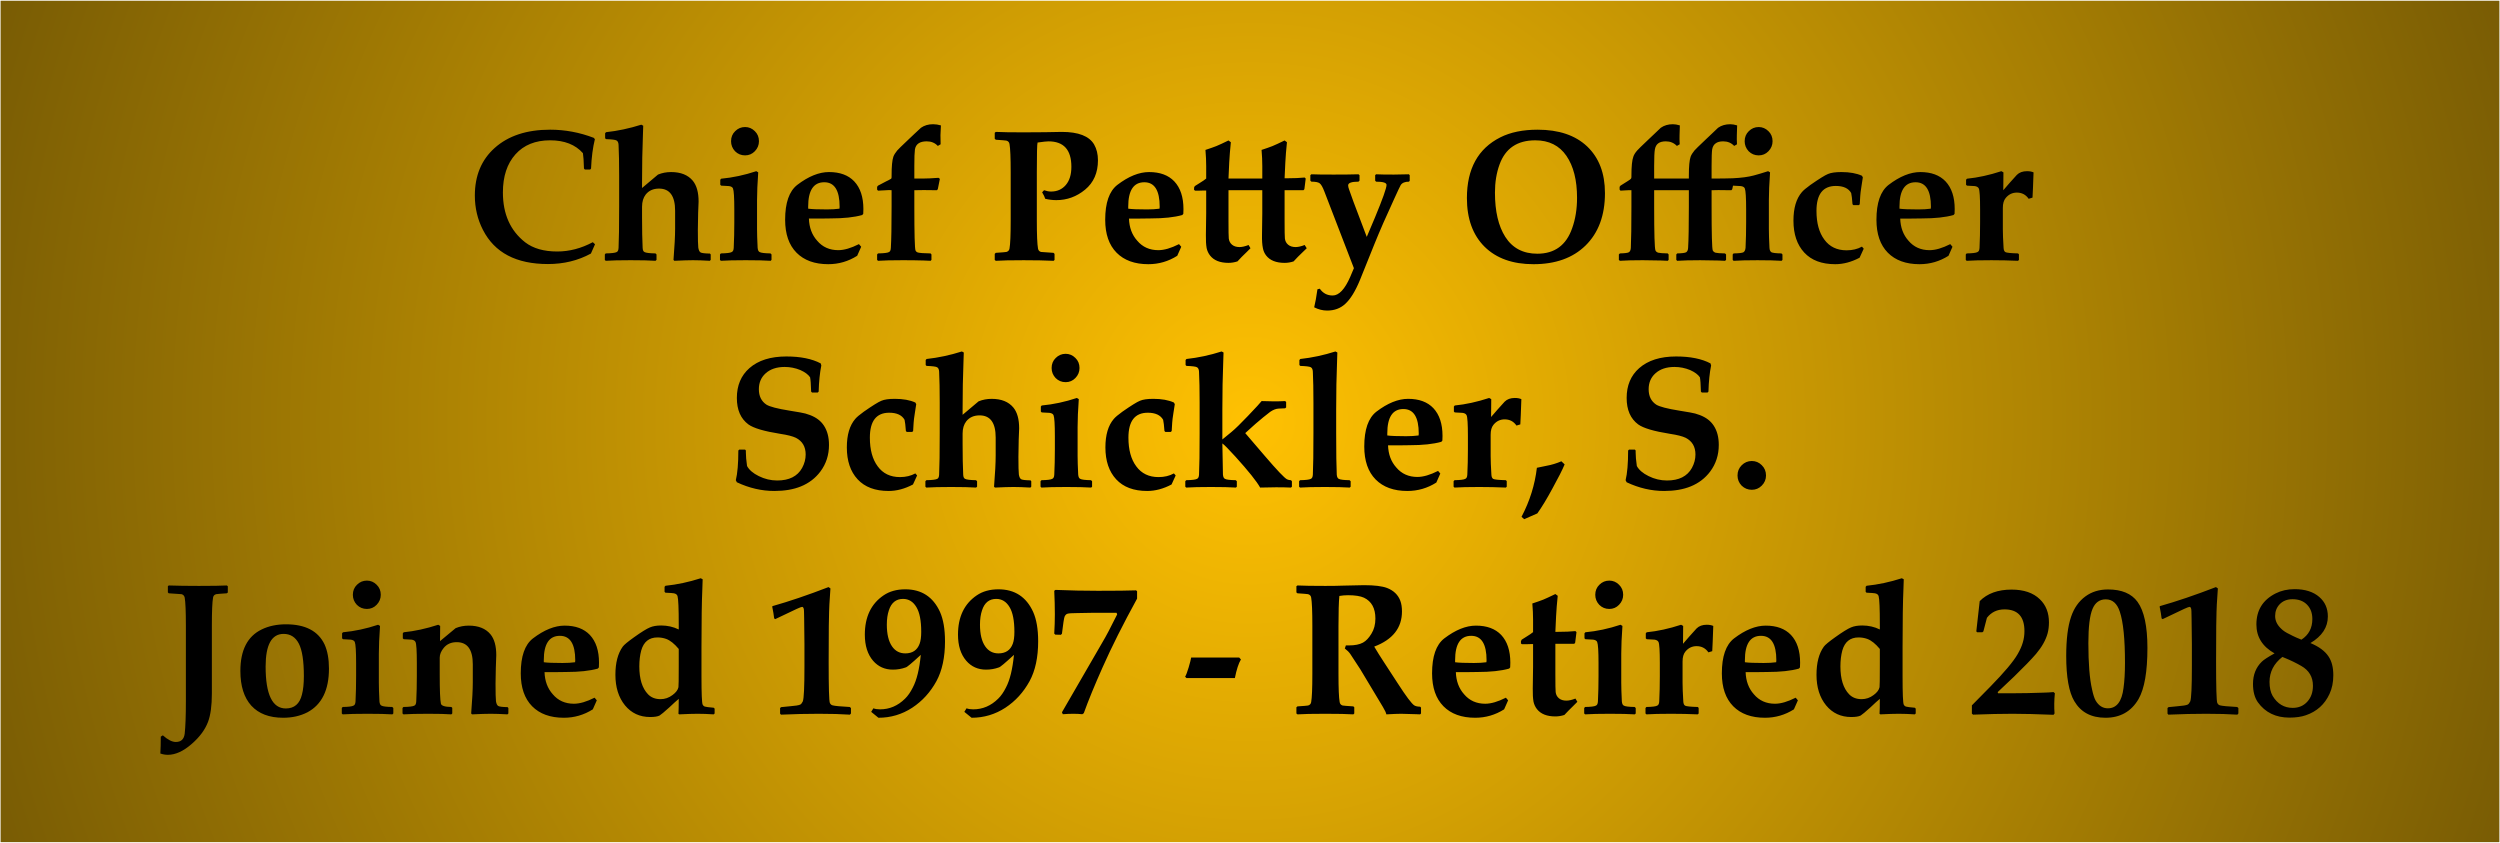
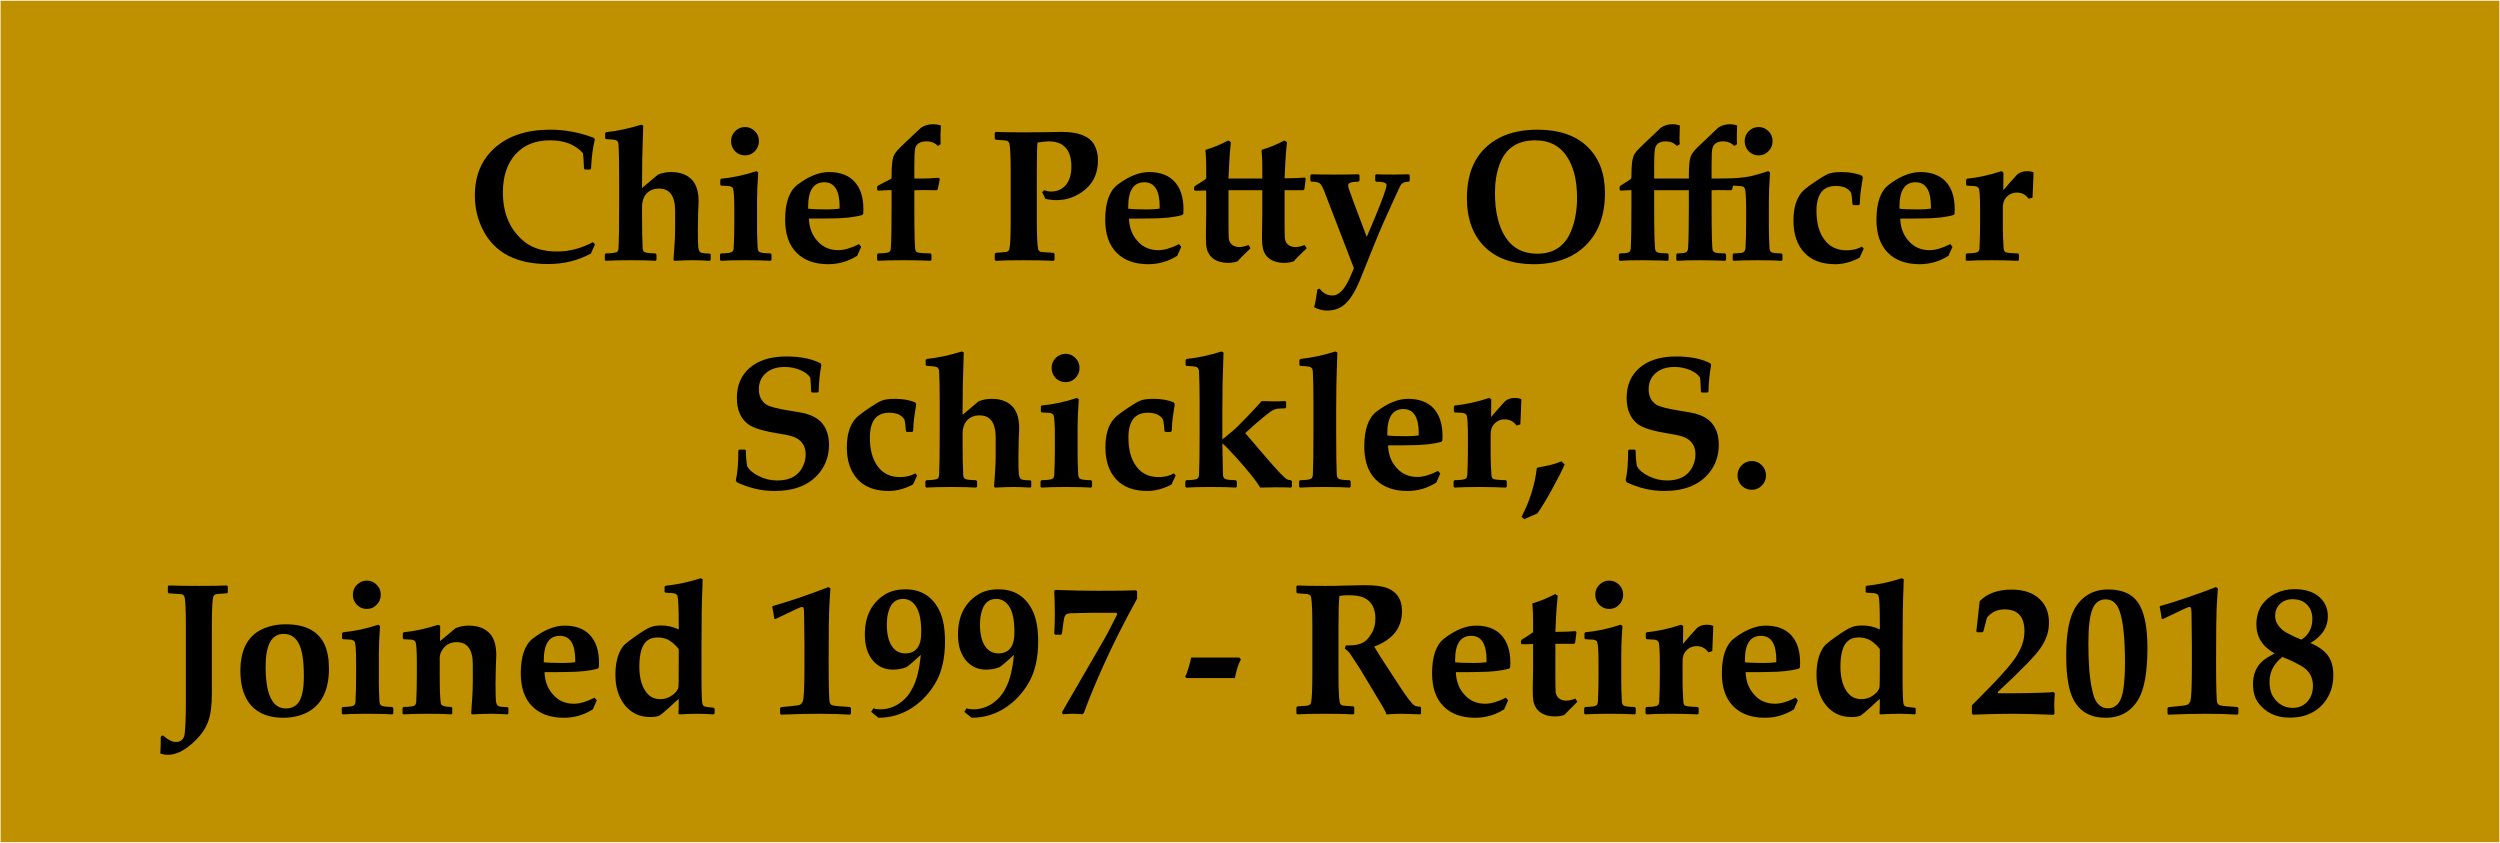
<svg xmlns="http://www.w3.org/2000/svg" xmlns:xlink="http://www.w3.org/1999/xlink" fill="none" stroke-linecap="square" stroke-miterlimit="10" viewBox="0 0 264.567 89.197">
  <defs>
    <path id="a" d="M0 0h264.567v89.197H0z" />
  </defs>
  <clipPath id="b">
    <use xlink:href="#a" />
  </clipPath>
  <g clip-path="url(#b)">
    <use xlink:href="#a" />
-     <defs>
-       <radialGradient id="c" cx="11.199" cy="3.776" r="11.812" fx="11.199" fy="3.776" gradientTransform="scale(11.81162)" gradientUnits="userSpaceOnUse" spreadMethod="pad">
-         <stop offset="0" stop-color="#ffc102" />
-         <stop offset="1" stop-color="#795c04" />
-       </radialGradient>
-     </defs>
-     <path fill="url(#c)" fill-rule="evenodd" d="M.063.079h264.44v89.04H.064z" />
+     <path fill="#bf9000" fill-rule="evenodd" d="M.063.079h264.44v89.04H.064z" />
    <path fill="#000" d="m62.97 25.849-.437.984q-2.031 1.11-4.547 1.11-5.031 0-6.875-3.61-.86-1.671-.86-3.64 0-3.156 2.094-5.031 2.157-1.938 5.875-1.938 2.36 0 4.61.86l.125.14q-.328 1.328-.406 3.11l-.094.109h-.563l-.093-.11q-.032-1.171-.11-1.625-1.203-1.359-3.469-1.359-2.343 0-3.671 1.484-1.329 1.485-1.329 4.032 0 3.437 2.36 5.28 1.265.97 3.39.97 1.922 0 3.766-.985zm12.24 1.656-.093.094q-1.063-.062-1.781-.062-.688 0-1.969.062l-.094-.094q.172-2.14.172-3.312v-1.89q0-2.345-1.703-2.345-.906 0-1.406.625-.39.5-.39 1.297v1.125q0 1.953.062 3.219.015.375.203.453.234.125 1.156.14l.11.11v.578l-.11.094q-.906-.062-2.625-.062-1.734 0-2.64.062l-.094-.094v-.578l.093-.11q.922-.015 1.157-.14.187-.078.203-.453.062-1.266.062-4.39v-3.22q0-2.03-.062-3.28-.016-.36-.219-.47-.188-.109-1.11-.14l-.093-.094v-.53l.094-.11q1.859-.202 3.734-.796l.203.11q0 .265-.031.952-.094 2.313-.094 5.094v.547l1.688-1.422q.64-.266 1.39-.266 1.531 0 2.297.922.61.75.61 2.203 0 .172-.047 1.188-.032 1-.032 1.828 0 1.453.047 1.86.063.39.235.5t1 .124l.078.094zm5.108-12.562q0 .61-.437 1.062-.422.438-1.032.438-.625 0-1.062-.438-.422-.453-.422-1.062 0-.64.438-1.063.437-.437 1.046-.437.594 0 1.032.437.437.422.437 1.063m1.328 12.562-.093.094q-.922-.062-2.641-.062t-2.625.062l-.094-.094v-.578l.094-.11q.922-.015 1.14-.14.204-.078.22-.453.062-1.266.062-2.687v-1.375q0-1.875-.14-2.22-.079-.202-.423-.25-.109-.015-.828-.046l-.094-.094v-.531l.094-.11q1.844-.171 3.719-.796l.203.125q-.125 1.75-.125 2.953v3.062q0 .703.063 1.969.03.375.218.453.22.125 1.141.14l.11.11zm9.723-5.375q0 .172-.016.5l-.109.125q-1.266.36-3.36.36-.374 0-1.14.015h-1.14q.046 1.422.874 2.344.844 1 2.235 1 .922 0 2.187-.64l.235.28-.422.954q-1.406.89-3.063.89-2.156 0-3.359-1.218-1.203-1.22-1.203-3.485 0-2.687 1.281-3.687 1.781-1.36 3.36-1.36 1.734 0 2.671.985.97 1.031.97 2.937m-2.516-.25q0-2.593-1.625-2.593-1.703 0-1.703 2.578v.218q.563.079 1.985.079.75 0 1.328-.079.015-.14.015-.203m10.719-8.61-.047 1.032.016.969-.297.172q-.453-.485-1.172-.485-1.11 0-1.25.86-.062.437-.062 1.734v1.344h.875q.656 0 1.687-.078l.14.11-.218 1.093-.094.11-1.39-.016q-.719 0-1 .015v1.703q0 4.375.125 4.672.078.172.265.219.282.078 1.328.094l.094.11v.577l-.094.094-.718-.031q-1.016-.031-2.203-.031-1.735 0-2.641.062l-.094-.094v-.578l.094-.11q.937-.015 1.156-.14.188-.078.203-.453.078-1.266.078-4.39V20.13q-.218-.015-.265-.015-.11 0-.563.03-.218 0-.609.032l-.094-.11v-.296l.094-.125.86-.453q.25-.11.53-.281.047-.047.047-.172v-.141q0-1.484.188-2.016.11-.296.406-.656.078-.11 1.25-1.219l.594-.562q.266-.266.672-.625.531-.375 1.281-.375.406 0 .828.125m16.62 3.688q0 1.985-1.36 3.11-1.344 1.11-3.047 1.11-.578 0-1.172-.141-.078-.266-.328-.688l.203-.219q.406.14.735.14.968 0 1.562-.687t.594-1.937q0-2.688-2.422-2.688-.281 0-1.156.125-.078.22-.078 3.141v5.094q0 2.297.125 2.984.046.281.312.36.094.015 1.328.093l.11.11v.64l-.094.094q-1.328-.062-3.172-.062-2.063 0-2.953.062l-.11-.094v-.64l.11-.11q.969-.062 1.125-.093.281-.079.328-.36.125-.687.125-2.984v-5.094q0-2.297-.125-2.984-.047-.282-.328-.36-.156-.031-1.125-.093l-.11-.11v-.625l.11-.094q.953.047 2.906.047.797 0 2.313-.015 1.53-.032 1.765-.032 2.64 0 3.422 1.329.406.703.406 1.671m9.05 5.172q0 .172-.016.5l-.11.125q-1.265.36-3.36.36-.374 0-1.14.015h-1.14q.046 1.422.875 2.344.843 1 2.234 1 .922 0 2.187-.64l.235.28-.422.954q-1.406.89-3.063.89-2.156 0-3.359-1.218-1.203-1.22-1.203-3.485 0-2.687 1.281-3.687 1.781-1.36 3.36-1.36 1.734 0 2.671.985.97 1.031.97 2.937m-2.516-.25q0-2.593-1.625-2.593-1.704 0-1.704 2.578v.218q.563.079 1.985.079.75 0 1.328-.079.016-.14.016-.203m15.562 4.39q-.078.079-.422.407-.562.531-.969.985-.468.156-.953.156-1.343 0-1.953-.781-.265-.344-.344-.782-.109-.531-.093-1.39l.03-2.297V20.13h-3.577v3.25q0 1.578.031 1.86.047.406.344.656t.797.25q.39 0 .953-.219l.203.344q-.063.078-.406.406-.563.531-.97.985-.483.156-.952.156-1.344 0-1.953-.781-.266-.344-.36-.782-.093-.531-.078-1.39l.031-2.297v-2.406h-.265l-.516.015h-.39l-.11-.078v-.25l.078-.156q.172-.11.547-.344.438-.266.656-.453v-1.313q0-.812-.078-1.718.719-.235 1.157-.407.453-.187 1.28-.593l.25.187q-.124 1.235-.171 2.14l-.078 1.704h3.578v-1.313q0-.812-.078-1.718.719-.235 1.156-.407.453-.187 1.281-.593l.25.187q-.125 1.203-.172 2.14l-.078 1.673h.313q1.047 0 1.812-.078l.11.109-.141 1.125-.094.11h-2v3.25q0 1.577.032 1.859.046.406.343.656t.797.25q.39 0 .953-.219zm10.898-7.14-.078.094q-.64 0-.875.36-.125.218-.672 1.421-1.266 2.735-2.094 4.782l-1.547 3.843q-.734 1.782-1.562 2.532-.766.703-1.907.703-.703 0-1.375-.344.172-.688.344-1.906l.25-.063q.5.719 1.36.719 1 0 1.859-1.969l.39-.922-3.124-8.11q-.266-.702-.5-.874-.22-.172-.875-.172l-.11-.11v-.577l.11-.094q.625.031 2.359.031 1.625 0 2.625-.031l.11.094v.578l-.11.109q-1.094 0-1.094.39 0 .173.094.423l.469 1.312 1.406 3.719.86-2.031q1.234-2.97 1.234-3.47 0-.343-1.11-.343l-.093-.11v-.577l.093-.094q.563.031 1.89.031.75 0 1.58-.031l.093.094zm20.662 1.297q0 3.547-2.063 5.563-2.015 1.968-5.5 1.968-3.297 0-5.172-1.843-1.875-1.86-1.875-5.157 0-4.64 3.532-6.421 1.609-.813 3.953-.813 3.36 0 5.234 1.766 1.89 1.797 1.89 4.937m-2.953.5q0-2.797-1.125-4.437t-3.297-1.641q-2.86 0-3.782 2.563-.484 1.328-.484 2.968 0 2.969 1.094 4.688 1.14 1.781 3.39 1.781 2.75 0 3.688-2.703.516-1.438.516-3.219m20.691-5.984q0 .61-.437 1.062-.422.438-1.032.438-.625 0-1.062-.438-.422-.453-.422-1.062 0-.64.437-1.063.438-.437 1.047-.437.594 0 1.032.437.437.422.437 1.063m1.047 12.562-.094.094q-.922-.062-2.547-.062t-2.53.062l-.095-.094v-.578l.094-.11q.86-.015 1.047-.124.187-.125.219-.469.062-1.266.062-2.687v-1.375q0-1.875-.14-2.22-.079-.202-.422-.25-.125-.015-.828-.046l-.079.375-.093.11-1.375-.016q-.438 0-.719.015v1.703q0 4.375.125 4.672.078.157.281.235.219.062 1.016.078l.11.11v.577l-.11.094-.703-.031q-1.016-.031-1.922-.031-1.531 0-2.438.062l-.093-.094v-.578l.093-.11q.766-.015.953-.124.188-.125.204-.469.078-1.266.078-4.39V20.13h-3.672v1.703q0 4.375.14 4.672.063.157.282.235.218.062 1.015.078l.094.11v.577l-.094.094-.703-.031q-1.031-.031-1.937-.031-1.532 0-2.422.062l-.11-.094v-.578l.11-.11q.765-.015.953-.124.187-.125.203-.469.063-1.266.063-4.39V20.13q-.204-.015-.641.016-.172 0-.516.031l-.093-.11v-.296l.093-.125.72-.453q.327-.203.374-.266.063-.062.063-.187v-.141q0-1.484.203-2.016.093-.296.406-.656.078-.11 1.25-1.219l.594-.562q.265-.266.656-.625.531-.375 1.281-.375.328 0 .735.125-.016.328-.032 1.031-.015.406.016.969l-.297.172q-.469-.485-1.172-.485-.531 0-.812.22-.266.202-.344.624t-.078 1.75v1.344h3.672v-.297q0-1.484.187-2.016.11-.296.406-.656.079-.11 1.25-1.219l.594-.562q.266-.266.656-.625.532-.375 1.297-.375.313 0 .72.125-.017.328-.032 1.031-.016.406.015.969l-.296.172q-.454-.485-1.172-.485-.516 0-.797.22-.281.202-.36.624-.062.422-.062 1.75v1.344q1.422 0 2.25-.031 1.344-.063 2.219-.297.593-.156 1.515-.453l.203.125q-.125 1.75-.125 2.953v3.062q0 .703.063 1.969.016.344.203.469.203.11 1.063.125l.109.11zm8.6-1.187-.437.953q-1.297.687-2.579.687-2.14 0-3.28-1.234-1.141-1.234-1.141-3.375 0-1.984.89-3.016.235-.28.906-.765 1.391-.969 1.86-1.156.469-.204 1.422-.204 1.312 0 2.172.391l.093.172q-.015.125-.14.906l-.094.64q-.031.173-.094 1.298l-.094.093h-.578l-.093-.093q-.063-.86-.141-1.188-.422-.75-1.625-.75-2.047 0-2.047 2.64 0 1.923.828 3.032.828 1.14 2.36 1.14.921 0 1.625-.39zm9.627-4.188q0 .172-.015.5l-.11.125q-1.265.36-3.36.36-.374 0-1.14.015h-1.14q.046 1.422.875 2.344.843 1 2.234 1 .922 0 2.187-.64l.235.28-.422.954q-1.406.89-3.063.89-2.156 0-3.359-1.218-1.203-1.22-1.203-3.485 0-2.687 1.281-3.687 1.781-1.36 3.36-1.36 1.734 0 2.671.985.97 1.031.97 2.937m-2.515-.25q0-2.593-1.625-2.593-1.704 0-1.704 2.578v.218q.563.079 1.985.079.75 0 1.328-.079.016-.14.016-.203m10.859-3.64-.063 1.703q-.015.437-.046.969l-.407.125q-.453-.657-1.25-.657-.718 0-1.187.578-.297.36-.297 1.047v2.25q0 .703.078 1.969.016.344.188.453.187.11 1.343.14l.094.095v.593l-.094.094q-1.406-.062-2.812-.062-1.719 0-2.625.062l-.094-.094v-.578l.094-.11q.922-.015 1.14-.14.204-.078.22-.453.062-1.266.062-2.687v-1.375q0-1.938-.14-2.22-.095-.202-.423-.25-.11-.015-.828-.046l-.094-.094v-.531l.094-.11q1.734-.171 3.64-.796l.22.125-.016 1.89q.594-.703 1.437-1.625.391-.39 1.078-.39.407 0 .688.125M87.73 47.083q0 1.594-.907 2.813-.797 1.062-2.062 1.578-1.188.484-2.813.484-2.015 0-3.969-.921l-.109-.22q.266-1.093.266-3.14l.093-.094h.625l.079.094v.219q0 .547.125 1.422.343.625 1.234 1.062.937.469 1.953.469 1.906 0 2.64-1.328.376-.688.376-1.422 0-1.234-1.032-1.766-.515-.25-1.656-.421-2.562-.407-3.375-1-1.219-.907-1.219-2.797 0-1.985 1.329-3.157 1.406-1.234 3.906-1.234 2.25 0 3.64.734l.063.22q-.234 1.155-.281 2.765l-.094.094h-.61l-.093-.094q-.031-1.156-.11-1.516-.296-.437-1.03-.765-.798-.329-1.657-.329-1.281 0-2.031.688-.703.64-.703 1.672 0 1.094.796 1.625.516.328 2.454.64.203.032 1.125.188.578.094 1.046.281.985.375 1.47 1.125.53.813.53 2.031m9.326 3.235-.438.953q-1.297.687-2.578.687-2.14 0-3.281-1.234-1.14-1.234-1.14-3.375 0-1.984.89-3.016.234-.28.906-.765 1.39-.969 1.86-1.156.468-.204 1.421-.204 1.313 0 2.172.391l.094.172q-.016.125-.14.906l-.094.64q-.032.173-.094 1.298l-.094.093h-.578l-.094-.093q-.062-.86-.14-1.188-.422-.75-1.625-.75-2.047 0-2.047 2.64 0 1.923.828 3.032.828 1.14 2.36 1.14.921 0 1.624-.39zm12.08 1.187-.094.094q-1.062-.062-1.781-.062-.688 0-1.969.062l-.094-.094q.172-2.14.172-3.312v-1.89q0-2.345-1.703-2.345-.906 0-1.406.625-.39.5-.39 1.297v1.125q0 1.953.062 3.219.015.375.203.453.234.125 1.156.14l.11.11v.578l-.11.094q-.906-.062-2.625-.062-1.734 0-2.64.062l-.094-.094v-.578l.094-.11q.921-.015 1.156-.14.187-.078.203-.453.062-1.266.062-4.39v-3.22q0-2.03-.062-3.28-.016-.36-.219-.47-.187-.109-1.11-.14l-.093-.094v-.53l.094-.11q1.86-.202 3.734-.796l.203.11q0 .265-.031.952-.094 2.313-.094 5.094v.547l1.688-1.422q.64-.266 1.39-.266 1.532 0 2.297.922.61.75.61 2.203 0 .172-.047 1.188-.031 1-.031 1.828 0 1.453.046 1.86.063.39.235.5t1 .124l.078.094zm5.107-12.562q0 .61-.437 1.062-.422.438-1.031.438-.625 0-1.063-.438-.422-.453-.422-1.062 0-.64.438-1.063.437-.437 1.047-.437.593 0 1.03.437.438.422.438 1.063m1.329 12.562-.094.094q-.922-.062-2.64-.062-1.72 0-2.626.062l-.094-.094v-.578l.094-.11q.922-.015 1.14-.14.204-.078.22-.453.062-1.266.062-2.687v-1.375q0-1.875-.14-2.22-.079-.202-.422-.25-.11-.015-.829-.046l-.093-.094v-.531l.093-.11q1.844-.171 3.72-.796l.202.125q-.125 1.75-.125 2.953v3.062q0 .703.063 1.969.031.375.219.453.218.125 1.14.14l.11.11zm8.847-1.188-.437.954q-1.297.687-2.578.687-2.141 0-3.282-1.234-1.14-1.234-1.14-3.375 0-1.984.89-3.016.235-.28.907-.765 1.39-.969 1.859-1.156.469-.204 1.422-.204 1.312 0 2.172.391l.094.172q-.016.125-.141.906l-.094.64q-.031.173-.094 1.298l-.093.093h-.578l-.094-.093q-.063-.86-.14-1.188-.423-.75-1.626-.75-2.047 0-2.047 2.64 0 1.923.828 3.032.829 1.14 2.36 1.14.922 0 1.625-.39zm12.3 1.188-.095.094q-.656-.031-1.578-.031-.859 0-1.687.031-.547-.984-2.61-3.266-1.093-1.203-1.39-1.406l.062 3.297q.032.375.22.453.218.125 1.14.14l.11.11v.578l-.095.094q-.922-.062-2.64-.062-1.719 0-2.625.062l-.094-.094v-.578l.094-.11q.922-.015 1.14-.14.203-.078.22-.453.062-1.266.062-4.39v-3.22q0-2.03-.063-3.28-.016-.36-.219-.47-.187-.109-1.109-.14l-.094-.094v-.53l.094-.11q1.86-.202 3.719-.796l.203.11q0 .265-.031.952-.094 2.313-.094 5.094v3.156l.953-.781q.625-.516 1.75-1.703l1-1.063q.281-.296.453-.515.813.031 1.328.031.64 0 1.156-.031l.11.094v.578l-.11.093-.703.032q-.422.03-.875.343-.172.125-.734.579l-.797.671-.297.266-.812.734 2.062 2.407q1.953 2.28 2.36 2.484.203.094.421.094l.094.11zm6.216 0-.094.094q-.922-.062-2.64-.062-1.719 0-2.625.062l-.094-.094v-.578l.094-.11q.922-.015 1.14-.14.203-.078.22-.453.062-1.266.062-4.39v-3.22q0-2.03-.063-3.28-.016-.36-.219-.47-.187-.109-1.109-.14l-.094-.094v-.53l.094-.11q1.86-.202 3.719-.796l.203.11q0 .265-.031.952-.094 2.313-.094 5.094v2.484q0 3.125.062 4.391.032.375.22.453.218.125 1.14.14l.11.11zm9.723-5.375q0 .172-.016.5l-.11.125q-1.265.36-3.359.36-.375 0-1.14.015h-1.14q.046 1.422.874 2.344.844 1 2.235 1 .921 0 2.187-.64l.234.28-.421.954q-1.407.89-3.063.89-2.156 0-3.36-1.218-1.202-1.22-1.202-3.485 0-2.687 1.28-3.687 1.782-1.36 3.36-1.36 1.735 0 2.672.985.969 1.031.969 2.937m-2.516-.25q0-2.593-1.625-2.593-1.703 0-1.703 2.578v.218q.563.079 1.984.079.75 0 1.329-.079.015-.14.015-.203m10.86-3.64-.063 1.703q-.016.437-.047.969l-.406.125q-.453-.657-1.25-.657-.719 0-1.188.578-.296.36-.296 1.047v2.25q0 .703.078 1.969.015.344.187.453.188.11 1.344.14l.094.095v.593l-.094.094q-1.406-.062-2.813-.062-1.718 0-2.625.062l-.093-.094v-.578l.093-.11q.922-.015 1.141-.14.203-.078.219-.453.062-1.266.062-2.687v-1.375q0-1.938-.14-2.22-.094-.202-.422-.25-.11-.015-.828-.046l-.094-.094v-.531l.094-.11q1.734-.171 3.64-.796l.22.125-.017 1.89q.594-.703 1.438-1.625.39-.39 1.078-.39.406 0 .688.125m.017 12.453q1.313-2.5 1.625-5.188l1.047-.218q.781-.141 1.547-.47l.344.329q-.375.89-1.282 2.531-.89 1.656-1.609 2.656l-1.39.61zm20.875-7.61q0 1.594-.906 2.813-.797 1.062-2.063 1.578-1.187.484-2.812.484-2.016 0-3.969-.921l-.11-.22q.266-1.093.266-3.14l.094-.094h.625l.078.094v.219q0 .547.125 1.422.344.625 1.235 1.062.937.469 1.953.469 1.906 0 2.64-1.328.375-.688.375-1.422 0-1.234-1.03-1.766-.517-.25-1.657-.421-2.563-.407-3.375-1-1.219-.907-1.219-2.797 0-1.985 1.328-3.157 1.406-1.234 3.906-1.234 2.25 0 3.641.734l.063.22q-.235 1.155-.282 2.765l-.093.094h-.61l-.094-.094q-.03-1.156-.109-1.516-.297-.437-1.031-.765-.797-.329-1.656-.329-1.282 0-2.032.688-.703.64-.703 1.672 0 1.094.797 1.625.516.328 2.453.64.203.032 1.125.188.578.094 1.047.281.984.375 1.469 1.125.531.813.531 2.031m3.498 1.704q.61 0 1.047.437.453.438.453 1.094 0 .625-.453 1.078-.437.437-1.047.437-.625 0-1.078-.437-.437-.453-.437-1.078 0-.64.437-1.078.453-.453 1.078-.453M24.108 62.708l-.109.079q-.969.062-1.125.093-.281.078-.328.36-.125.703-.125 2.984v7.172q0 1.922-.406 3-.47 1.234-1.704 2.312-1.328 1.172-2.546 1.172-.407 0-.797-.14.047-.735.047-1.782l.218-.14q.782.703 1.375.703.828 0 .938-.875.125-1.14.125-3.406v-8.016q0-2.281-.125-2.984-.063-.282-.328-.36-.078-.015-1.36-.093l-.093-.094v-.656l.093-.079q1.328.047 3.188.047 2.094 0 2.953-.047l.11.079zm10.705 8.047q0 3.407-2.28 4.625-1.126.578-2.563.578-2.204 0-3.375-1.28-1.157-1.282-1.157-3.673 0-3.297 2.25-4.39 1.11-.547 2.578-.547 3.063 0 4.079 2.125.468 1.031.468 2.562m-2.656.797q0-2.406-.531-3.437-.531-1.032-1.61-1.032-1.906 0-1.906 3.454 0 4.437 2.14 4.437 1.345 0 1.704-1.469.203-.765.203-1.953m8.139-8.609q0 .61-.438 1.062-.422.438-1.031.438-.625 0-1.063-.438-.422-.453-.422-1.062 0-.64.438-1.063.437-.437 1.047-.437.594 0 1.031.437.438.422.438 1.063m1.328 12.562-.094.094q-.922-.062-2.64-.062-1.72 0-2.626.062l-.093-.094v-.578l.093-.11q.922-.015 1.141-.14.203-.078.219-.453.062-1.266.062-2.687v-1.375q0-1.875-.14-2.22-.079-.202-.422-.25-.11-.015-.828-.046l-.094-.094v-.531l.094-.11q1.843-.171 3.718-.796l.203.125q-.125 1.75-.125 2.953v3.062q0 .703.063 1.969.031.375.219.453.218.125 1.14.14l.11.11zm12.175 0-.093.094q-1.063-.062-1.781-.062-.688 0-1.97.062l-.093-.094q.172-2.14.172-3.312v-1.89q0-2.345-1.703-2.345-.875 0-1.375.61-.422.515-.422 1.031v1.797q0 2.5.125 3.062.062.344 1.11.36l.093.094v.593l-.094.094q-.812-.062-2.437-.062-1.735 0-2.64.062l-.095-.094v-.578l.094-.11q.922-.015 1.156-.14.188-.078.204-.453.062-1.266.062-2.687v-1.375q0-1.938-.14-2.22-.094-.202-.407-.25-.125-.015-.844-.046l-.093-.094v-.531l.093-.11q1.735-.171 3.657-.796l.203.125-.016 1.609 1.656-1.375q.641-.266 1.391-.266 1.531 0 2.297.922.61.75.61 2.203 0 .172-.048 1.344-.03 1.172-.03 1.672 0 1.453.046 1.86.063.39.234.5t1 .124l.079.094zm9.592-5.375q0 .172-.015.5l-.11.125q-1.265.36-3.359.36-.375 0-1.14.015h-1.141q.047 1.422.875 2.344.844 1 2.234 1 .922 0 2.188-.64l.234.28-.422.954q-1.406.89-3.062.89-2.157 0-3.36-1.218-1.203-1.22-1.203-3.485 0-2.687 1.281-3.687 1.782-1.36 3.36-1.36 1.734 0 2.672.985.968 1.031.968 2.937m-2.515-.25q0-2.593-1.625-2.593-1.703 0-1.703 2.578v.218q.562.079 1.984.079.75 0 1.328-.079.016-.14.016-.203m14.75 5.625-.094.094q-.937-.062-1.703-.062-.719 0-1.953.062l-.078-.062q.031-.47.031-1.579-.344.282-.984.891-.813.734-1.047.875-.313.156-1 .156-1.64 0-2.657-1.234-1.015-1.25-1.015-3.234 0-1.907.781-2.985.203-.281 1.188-.984 1.156-.828 1.687-1.047.469-.203 1.188-.203 1 0 1.859.422v-.532q0-2.53-.125-2.984-.063-.25-.39-.312-.157-.032-.891-.063l-.094-.094v-.53l.094-.11q1.843-.187 3.734-.796l.203.11q0 .046-.031.952-.094 2.078-.094 6.219v3.11q0 2.718.125 2.984.078.156.219.203.203.062.953.125l.094.094zm-3.797-5.031v-1.797q-.688-.828-1.328-1.062-.438-.157-.922-.157-1.328 0-1.719 1.375-.203.75-.203 1.688 0 2 .922 2.953.5.516 1.328.516.688 0 1.266-.438.531-.39.625-.828.031-.14.031-2.25m18.225 5.031-.11.125q-1.36-.093-3.297-.093-1.89 0-4 .093l-.093-.11v-.593l.109-.094q.484-.062.953-.093.828-.063 1.063-.172.156-.078.28-.344.173-.453.173-3.672v-2.39q0-1.079-.031-2.735l-.016-.719q0-.484-.203-.484-.094 0-.578.219-1.313.61-2.266 1.078l-.11-.078q-.062-.547-.202-1.219l.015-.078q2.656-.75 5.938-2.016l.203.14q-.047.579-.11 1.688-.03.422-.062 2.282l-.016 3.78q0 4.063.125 4.36.094.219.297.266.344.094 1.813.172l.125.11zm9.953-7.64q0 2.547-.906 4.218-.97 1.766-2.563 2.813-1.625 1.062-3.578 1.062l-.766-.625.235-.375q.28.11.703.11 1.5 0 2.64-1.125.454-.438.829-1.188.625-1.187.843-3.453-1.422 1.313-1.593 1.328-.641.235-1.36.235-1.281 0-2.094-.938-.875-1.015-.875-2.765 0-2.813 1.985-4.157.937-.64 2.297-.64 2.578 0 3.672 2.39.53 1.188.53 3.11m-2.516-1q0-1.782-.515-2.625-.516-.86-1.407-.86-1.11 0-1.5 1.203-.218.641-.218 1.516 0 1.5.546 2.297.516.75 1.407.75 1.14 0 1.515-1.016.172-.453.172-1.265m12.375 1q0 2.547-.906 4.218-.969 1.766-2.563 2.813-1.625 1.062-3.578 1.062l-.765-.625.234-.375q.281.11.703.11 1.5 0 2.64-1.125.454-.438.829-1.188.625-1.187.844-3.453-1.422 1.313-1.594 1.328-.64.235-1.36.235-1.28 0-2.093-.938-.875-1.015-.875-2.765 0-2.813 1.984-4.157.938-.64 2.297-.64 2.578 0 3.672 2.39.531 1.188.531 3.11m-2.515-1q0-1.782-.516-2.625-.516-.86-1.406-.86-1.11 0-1.5 1.203-.22.641-.22 1.516 0 1.5.548 2.297.515.75 1.406.75 1.14 0 1.516-1.016.172-.453.172-1.265m12.984-3.516q-2.234 4.078-3.64 7.25-1.282 2.875-2 4.875l-.157.11q-.437-.047-.953-.047-.5 0-1.11.046l-.093-.203 4.14-7.156q.516-.875.797-1.422l.907-1.781-.063-.172h-2.437l-1.72.031q-.843 0-1.062.078-.172.063-.281.297-.094.235-.281 1.813l-.11.11-.593-.016-.11-.11q.063-1.062.063-2.047 0-1.14-.063-2.484l.125-.094q2.313.094 4.5.094 2.86 0 4.032-.047l.109.094zm10.349 8.406h-5.125l-.141-.14q.156-.25.375-.985.219-.75.266-1.047h5.078l.187.204q-.375.625-.64 1.968m19.699 3.75-.094.094q-.062 0-.375-.016-1.312-.046-1.64-.046-.485 0-1.563.062-.031-.234-.36-.781l-2.39-3.985-1.063-1.625q-.203-.296-.578-.578l.11-.328h.328q.937 0 1.484-.297.485-.265.89-.937.423-.672.423-1.61 0-1.625-1.203-2.203-.579-.265-1.688-.265-.484 0-.922.078-.094.937-.094 3.219v5.03q0 2.298.125 2.985.047.281.313.36.156.03 1.14.093l.094.094v.656l-.093.094q-.954-.062-2.97-.062-2.062 0-2.952.062l-.11-.094v-.656l.11-.094q.968-.062 1.125-.093.281-.079.328-.36.125-.687.125-2.984v-5.094q0-2.297-.125-2.984-.047-.282-.328-.36-.157-.031-1.125-.093l-.11-.094v-.656l.11-.079q.937.047 2.953.047 1.187 0 1.906-.031 1.453-.047 2.188-.047 1.656 0 2.437.297 1.047.406 1.406 1.36.172.468.172 1.124 0 2.61-2.937 3.72.468.796 1.015 1.624l1.485 2.281q1.312 2.032 1.734 2.313.234.14.625.14l.094.094zm9.451-5.375q0 .172-.015.5l-.11.125q-1.265.36-3.359.36-.375 0-1.14.015h-1.141q.047 1.422.875 2.344.844 1 2.234 1 .922 0 2.188-.64l.234.28-.422.954q-1.406.89-3.062.89-2.157 0-3.36-1.218-1.203-1.22-1.203-3.485 0-2.687 1.281-3.687 1.782-1.36 3.36-1.36 1.734 0 2.672.985.968 1.031.968 2.937m-2.515-.25q0-2.593-1.625-2.593-1.703 0-1.703 2.578v.218q.562.079 1.984.079.75 0 1.328-.079.016-.14.016-.203m9.609 4.39q-.062.079-.406.407-.563.547-.969.985-.484.156-.953.156-1.344 0-1.953-.781-.266-.344-.36-.782-.093-.531-.078-1.39l.032-2.297v-2.406h-.266l-.516.015h-.39l-.11-.078v-.25l.079-.156q.171-.11.546-.344.438-.266.657-.453v-1.313q0-.812-.078-1.718.718-.235 1.156-.407.453-.187 1.281-.593l.25.187q-.125 1.203-.172 2.14l-.078 1.673h.313q1.046 0 1.812-.078l.11.109-.141 1.125-.094.11h-2v3.25q0 1.577.031 1.859.047.406.344.656t.797.25q.39 0 .953-.219zm4.848-11.327q0 .61-.438 1.062-.421.438-1.03.438-.626 0-1.063-.438-.422-.453-.422-1.062 0-.64.437-1.063.438-.437 1.047-.437.594 0 1.031.437.438.422.438 1.063m1.328 12.562-.094.094q-.922-.062-2.64-.062-1.72 0-2.625.062l-.094-.094v-.578l.094-.11q.922-.015 1.14-.14.203-.078.219-.453.063-1.266.063-2.687v-1.375q0-1.875-.141-2.22-.078-.202-.422-.25-.11-.015-.828-.046l-.094-.094v-.531l.094-.11q1.844-.171 3.719-.796l.203.125q-.125 1.75-.125 2.953v3.062q0 .703.062 1.969.032.375.219.453.219.125 1.14.14l.11.11zm8.207-9.265-.062 1.703q-.016.437-.047.969l-.406.125q-.454-.657-1.25-.657-.72 0-1.188.578-.297.36-.297 1.047v2.25q0 .703.078 1.969.016.344.188.453.187.11 1.344.14l.093.095v.593l-.093.094q-1.407-.062-2.813-.062-1.719 0-2.625.062l-.094-.094v-.578l.094-.11q.922-.015 1.14-.14.204-.078.22-.453.062-1.266.062-2.687v-1.375q0-1.938-.14-2.22-.094-.202-.423-.25-.109-.015-.828-.046l-.093-.094v-.531l.093-.11q1.735-.171 3.64-.796l.22.125-.016 1.89q.594-.703 1.438-1.625.39-.39 1.078-.39.406 0 .687.125m9.19 3.89q0 .172-.016.5l-.11.125q-1.265.36-3.359.36-.375 0-1.14.015h-1.141q.047 1.422.875 2.344.844 1 2.234 1 .922 0 2.188-.64l.234.28-.422.954q-1.406.89-3.062.89-2.156 0-3.36-1.218-1.203-1.22-1.203-3.485 0-2.687 1.282-3.687 1.78-1.36 3.359-1.36 1.734 0 2.672.985.969 1.031.969 2.937m-2.516-.25q0-2.593-1.625-2.593-1.703 0-1.703 2.578v.218q.562.079 1.984.079.75 0 1.328-.079.016-.14.016-.203m14.75 5.625-.094.094q-.937-.062-1.703-.062-.719 0-1.953.062l-.078-.062q.031-.47.031-1.579-.344.282-.984.891-.813.734-1.047.875-.313.156-1 .156-1.64 0-2.656-1.234-1.016-1.25-1.016-3.234 0-1.907.781-2.985.203-.281 1.188-.984 1.156-.828 1.687-1.047.469-.203 1.188-.203 1 0 1.859.422v-.532q0-2.53-.125-2.984-.062-.25-.39-.312-.157-.032-.891-.063l-.094-.094v-.53l.094-.11q1.844-.187 3.734-.796l.203.11q0 .046-.031.952-.094 2.078-.094 6.219v3.11q0 2.718.125 2.984.078.156.219.203.203.062.953.125l.094.094zm-3.797-5.031v-1.797q-.687-.828-1.328-1.062-.438-.157-.922-.157-1.328 0-1.719 1.375-.203.75-.203 1.688 0 2 .922 2.953.5.516 1.328.516.688 0 1.266-.438.531-.39.625-.828.031-.14.031-2.25m18.522 2.89q-.11 1.126-.032 2.141l-.109.14q-2.64-.108-4.328-.108-1.766 0-4.188.093l-.125-.11v-.874l1.97-2q2.202-2.25 2.874-3.422.39-.672.547-1.234.172-.563.172-1.203 0-2.297-2.11-2.297-1.171 0-1.859.89-.11.407-.375 1.438l-.11.094h-.546l-.094-.094.36-3.203q1.203-1.22 3.374-1.22 1.938 0 2.985 1.017.969.921.969 2.453 0 .625-.141 1.156-.297 1.078-1.219 2.172-.781.906-2.328 2.406-.578.563-1.734 1.64l.031.126h1.703q.734 0 1.406-.016l1.657-.047q.64-.015 1.109-.062zm9.796-4.796q0 3.765-.937 5.406-1.156 1.984-3.5 1.984-2.266 0-3.297-1.75-.86-1.437-.86-4.796 0-2.641.516-4.141.47-1.39 1.516-2.156 1-.735 2.39-.735 2.172 0 3.126 1.313 1.046 1.437 1.046 4.875m-2.375 1.578q0-3.766-.546-5.406-.422-1.313-1.485-1.313-.984 0-1.406 1.016-.438 1.047-.438 3.61 0 3.218.391 4.905.172.813.375 1.172.484.828 1.297.828 1.39 0 1.656-2.14.156-1.11.156-2.672m12 5.36-.109.124q-1.36-.093-3.297-.093-1.89 0-4 .093l-.094-.11v-.593l.11-.094q.484-.062.953-.093.828-.063 1.062-.172.157-.078.282-.344.172-.453.172-3.672v-2.39q0-1.079-.032-2.735l-.015-.719q0-.484-.203-.484-.094 0-.579.219-1.312.61-2.265 1.078l-.11-.078q-.062-.547-.203-1.219l.016-.078q2.656-.75 5.937-2.016l.204.14q-.047.579-.11 1.688-.031.422-.062 2.282l-.016 3.78q0 4.063.125 4.36.094.219.297.266.344.094 1.812.172l.125.11zm10.047-4.048q0 1.125-.406 1.985-.766 1.656-2.5 2.25-.719.25-1.734.25-2.172 0-3.344-1.625-.516-.735-.516-1.938 0-1.453.938-2.36.297-.296 1.344-.874-1.922-1.078-1.922-3.063 0-2.25 2.031-3.28.89-.454 2.016-.454 1.656 0 2.609.828.906.781.906 2.063 0 1.718-1.844 2.812 1.344.563 1.907 1.406.515.75.515 2m-2.218-5.953q0-.937-.563-1.515t-1.531-.578q-.86 0-1.375.546-.469.5-.469 1.235 0 .734.625 1.328.313.328.953.625.219.125.672.328l.531.219q1.157-.75 1.157-2.188m.062 7.063q0-1.39-1.234-2.094-.813-.469-1.735-.844l-.265-.11q-1.36 1.063-1.36 2.642 0 .906.328 1.484.766 1.266 2.125 1.266.954 0 1.547-.657.594-.656.594-1.687" />
  </g>
</svg>
